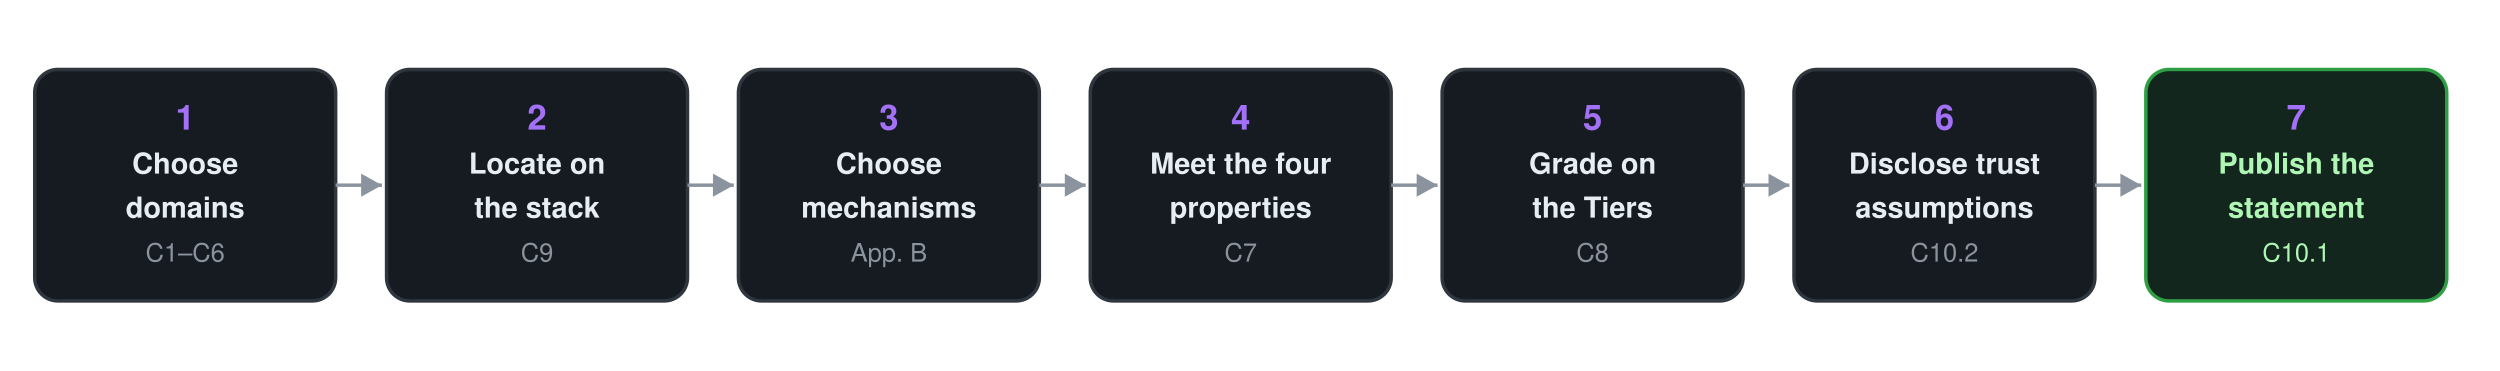
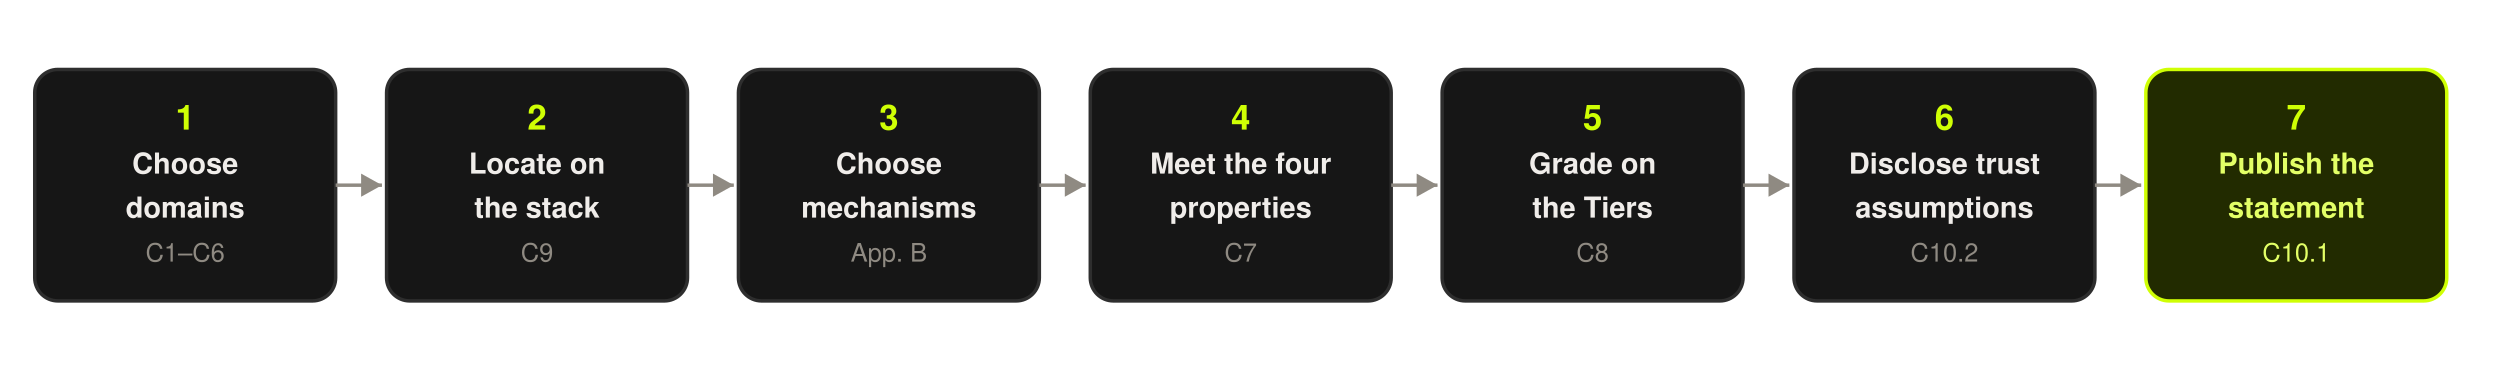
- <svg xmlns="http://www.w3.org/2000/svg" width="1080" height="160" viewBox="0 0 1080 160" font-family="-apple-system,'Segoe UI',Helvetica,Arial,sans-serif">
-   <rect x="15" y="30" width="130" height="100" rx="10" fill="#161b22" stroke="#30363d" stroke-width="1.5" />
-   <text x="80.0" y="56.0" font-size="15" fill="#a371f7" font-weight="600" text-anchor="middle">1</text>
-   <text x="80.0" y="75.0" font-size="12.5" fill="#e6edf3" font-weight="600" text-anchor="middle">Choose</text>
-   <text x="80.0" y="94.0" font-size="12.5" fill="#e6edf3" font-weight="600" text-anchor="middle">domains</text>
-   <text x="80.0" y="113.0" font-size="11" fill="#8b949e" text-anchor="middle">C1–C6</text>
-   <line x1="145" y1="80" x2="165" y2="80" stroke="#8b949e" stroke-width="1.5" />
-   <polygon points="165,80 156,75 156,85" fill="#8b949e" />
-   <rect x="167" y="30" width="130" height="100" rx="10" fill="#161b22" stroke="#30363d" stroke-width="1.5" />
-   <text x="232.0" y="56.0" font-size="15" fill="#a371f7" font-weight="600" text-anchor="middle">2</text>
-   <text x="232.0" y="75.0" font-size="12.5" fill="#e6edf3" font-weight="600" text-anchor="middle">Locate on</text>
-   <text x="232.0" y="94.0" font-size="12.5" fill="#e6edf3" font-weight="600" text-anchor="middle">the stack</text>
-   <text x="232.0" y="113.0" font-size="11" fill="#8b949e" text-anchor="middle">C9</text>
-   <line x1="297" y1="80" x2="317" y2="80" stroke="#8b949e" stroke-width="1.5" />
-   <polygon points="317,80 308,75 308,85" fill="#8b949e" />
-   <rect x="319" y="30" width="130" height="100" rx="10" fill="#161b22" stroke="#30363d" stroke-width="1.5" />
-   <text x="384.0" y="56.0" font-size="15" fill="#a371f7" font-weight="600" text-anchor="middle">3</text>
-   <text x="384.0" y="75.0" font-size="12.5" fill="#e6edf3" font-weight="600" text-anchor="middle">Choose</text>
-   <text x="384.0" y="94.0" font-size="12.5" fill="#e6edf3" font-weight="600" text-anchor="middle">mechanisms</text>
-   <text x="384.0" y="113.0" font-size="11" fill="#8b949e" text-anchor="middle">App. B</text>
-   <line x1="449" y1="80" x2="469" y2="80" stroke="#8b949e" stroke-width="1.5" />
-   <polygon points="469,80 460,75 460,85" fill="#8b949e" />
-   <rect x="471" y="30" width="130" height="100" rx="10" fill="#161b22" stroke="#30363d" stroke-width="1.5" />
-   <text x="536.0" y="56.0" font-size="15" fill="#a371f7" font-weight="600" text-anchor="middle">4</text>
-   <text x="536.0" y="75.0" font-size="12.5" fill="#e6edf3" font-weight="600" text-anchor="middle">Meet the four</text>
-   <text x="536.0" y="94.0" font-size="12.5" fill="#e6edf3" font-weight="600" text-anchor="middle">properties</text>
-   <text x="536.0" y="113.0" font-size="11" fill="#8b949e" text-anchor="middle">C7</text>
-   <line x1="601" y1="80" x2="621" y2="80" stroke="#8b949e" stroke-width="1.5" />
-   <polygon points="621,80 612,75 612,85" fill="#8b949e" />
-   <rect x="623" y="30" width="130" height="100" rx="10" fill="#161b22" stroke="#30363d" stroke-width="1.5" />
-   <text x="688.0" y="56.0" font-size="15" fill="#a371f7" font-weight="600" text-anchor="middle">5</text>
-   <text x="688.0" y="75.0" font-size="12.5" fill="#e6edf3" font-weight="600" text-anchor="middle">Grade on</text>
-   <text x="688.0" y="94.0" font-size="12.5" fill="#e6edf3" font-weight="600" text-anchor="middle">the Tiers</text>
-   <text x="688.0" y="113.0" font-size="11" fill="#8b949e" text-anchor="middle">C8</text>
-   <line x1="753" y1="80" x2="773" y2="80" stroke="#8b949e" stroke-width="1.5" />
-   <polygon points="773,80 764,75 764,85" fill="#8b949e" />
-   <rect x="775" y="30" width="130" height="100" rx="10" fill="#161b22" stroke="#30363d" stroke-width="1.5" />
-   <text x="840.0" y="56.0" font-size="15" fill="#a371f7" font-weight="600" text-anchor="middle">6</text>
-   <text x="840.0" y="75.0" font-size="12.5" fill="#e6edf3" font-weight="600" text-anchor="middle">Disclose trust</text>
-   <text x="840.0" y="94.0" font-size="12.5" fill="#e6edf3" font-weight="600" text-anchor="middle">assumptions</text>
-   <text x="840.0" y="113.0" font-size="11" fill="#8b949e" text-anchor="middle">C10.2</text>
-   <line x1="905" y1="80" x2="925" y2="80" stroke="#8b949e" stroke-width="1.5" />
-   <polygon points="925,80 916,75 916,85" fill="#8b949e" />
-   <rect x="927" y="30" width="130" height="100" rx="10" fill="#12261e" stroke="#2ea043" stroke-width="1.5" />
-   <text x="992.0" y="56.0" font-size="15" fill="#a371f7" font-weight="600" text-anchor="middle">7</text>
-   <text x="992.0" y="75.0" font-size="12.5" fill="#aff5b4" font-weight="600" text-anchor="middle">Publish the</text>
-   <text x="992.0" y="94.0" font-size="12.5" fill="#aff5b4" font-weight="600" text-anchor="middle">statement</text>
-   <text x="992.0" y="113.0" font-size="11" fill="#aff5b4" text-anchor="middle">C10.1</text>
+ <svg xmlns="http://www.w3.org/2000/svg" width="1080" height="160" viewBox="0 0 1080 160" font-family="Montserrat,'Source Sans 3',-apple-system,'Segoe UI',Helvetica,Arial,sans-serif">
+   <rect x="15" y="30" width="130" height="100" rx="10" fill="#161616" stroke="#2e2e2e" stroke-width="1.5" />
+   <text x="80.0" y="56.0" font-size="15" fill="#cfff04" font-weight="600" text-anchor="middle">1</text>
+   <text x="80.0" y="75.0" font-size="12.5" fill="#f0edea" font-weight="600" text-anchor="middle">Choose</text>
+   <text x="80.0" y="94.0" font-size="12.5" fill="#f0edea" font-weight="600" text-anchor="middle">domains</text>
+   <text x="80.0" y="113.0" font-size="11" fill="#8f8a82" text-anchor="middle">C1–C6</text>
+   <line x1="145" y1="80" x2="165" y2="80" stroke="#8f8a82" stroke-width="1.5" />
+   <polygon points="165,80 156,75 156,85" fill="#8f8a82" />
+   <rect x="167" y="30" width="130" height="100" rx="10" fill="#161616" stroke="#2e2e2e" stroke-width="1.5" />
+   <text x="232.0" y="56.0" font-size="15" fill="#cfff04" font-weight="600" text-anchor="middle">2</text>
+   <text x="232.0" y="75.0" font-size="12.5" fill="#f0edea" font-weight="600" text-anchor="middle">Locate on</text>
+   <text x="232.0" y="94.0" font-size="12.5" fill="#f0edea" font-weight="600" text-anchor="middle">the stack</text>
+   <text x="232.0" y="113.0" font-size="11" fill="#8f8a82" text-anchor="middle">C9</text>
+   <line x1="297" y1="80" x2="317" y2="80" stroke="#8f8a82" stroke-width="1.5" />
+   <polygon points="317,80 308,75 308,85" fill="#8f8a82" />
+   <rect x="319" y="30" width="130" height="100" rx="10" fill="#161616" stroke="#2e2e2e" stroke-width="1.5" />
+   <text x="384.0" y="56.0" font-size="15" fill="#cfff04" font-weight="600" text-anchor="middle">3</text>
+   <text x="384.0" y="75.0" font-size="12.5" fill="#f0edea" font-weight="600" text-anchor="middle">Choose</text>
+   <text x="384.0" y="94.0" font-size="12.5" fill="#f0edea" font-weight="600" text-anchor="middle">mechanisms</text>
+   <text x="384.0" y="113.0" font-size="11" fill="#8f8a82" text-anchor="middle">App. B</text>
+   <line x1="449" y1="80" x2="469" y2="80" stroke="#8f8a82" stroke-width="1.5" />
+   <polygon points="469,80 460,75 460,85" fill="#8f8a82" />
+   <rect x="471" y="30" width="130" height="100" rx="10" fill="#161616" stroke="#2e2e2e" stroke-width="1.5" />
+   <text x="536.0" y="56.0" font-size="15" fill="#cfff04" font-weight="600" text-anchor="middle">4</text>
+   <text x="536.0" y="75.0" font-size="12.5" fill="#f0edea" font-weight="600" text-anchor="middle">Meet the four</text>
+   <text x="536.0" y="94.0" font-size="12.5" fill="#f0edea" font-weight="600" text-anchor="middle">properties</text>
+   <text x="536.0" y="113.0" font-size="11" fill="#8f8a82" text-anchor="middle">C7</text>
+   <line x1="601" y1="80" x2="621" y2="80" stroke="#8f8a82" stroke-width="1.5" />
+   <polygon points="621,80 612,75 612,85" fill="#8f8a82" />
+   <rect x="623" y="30" width="130" height="100" rx="10" fill="#161616" stroke="#2e2e2e" stroke-width="1.5" />
+   <text x="688.0" y="56.0" font-size="15" fill="#cfff04" font-weight="600" text-anchor="middle">5</text>
+   <text x="688.0" y="75.0" font-size="12.5" fill="#f0edea" font-weight="600" text-anchor="middle">Grade on</text>
+   <text x="688.0" y="94.0" font-size="12.5" fill="#f0edea" font-weight="600" text-anchor="middle">the Tiers</text>
+   <text x="688.0" y="113.0" font-size="11" fill="#8f8a82" text-anchor="middle">C8</text>
+   <line x1="753" y1="80" x2="773" y2="80" stroke="#8f8a82" stroke-width="1.5" />
+   <polygon points="773,80 764,75 764,85" fill="#8f8a82" />
+   <rect x="775" y="30" width="130" height="100" rx="10" fill="#161616" stroke="#2e2e2e" stroke-width="1.5" />
+   <text x="840.0" y="56.0" font-size="15" fill="#cfff04" font-weight="600" text-anchor="middle">6</text>
+   <text x="840.0" y="75.0" font-size="12.5" fill="#f0edea" font-weight="600" text-anchor="middle">Disclose trust</text>
+   <text x="840.0" y="94.0" font-size="12.5" fill="#f0edea" font-weight="600" text-anchor="middle">assumptions</text>
+   <text x="840.0" y="113.0" font-size="11" fill="#8f8a82" text-anchor="middle">C10.2</text>
+   <line x1="905" y1="80" x2="925" y2="80" stroke="#8f8a82" stroke-width="1.5" />
+   <polygon points="925,80 916,75 916,85" fill="#8f8a82" />
+   <rect x="927" y="30" width="130" height="100" rx="10" fill="#222b00" stroke="#cfff04" stroke-width="1.5" />
+   <text x="992.0" y="56.0" font-size="15" fill="#cfff04" font-weight="600" text-anchor="middle">7</text>
+   <text x="992.0" y="75.0" font-size="12.5" fill="#e3ff66" font-weight="600" text-anchor="middle">Publish the</text>
+   <text x="992.0" y="94.0" font-size="12.5" fill="#e3ff66" font-weight="600" text-anchor="middle">statement</text>
+   <text x="992.0" y="113.0" font-size="11" fill="#e3ff66" text-anchor="middle">C10.1</text>
</svg>
